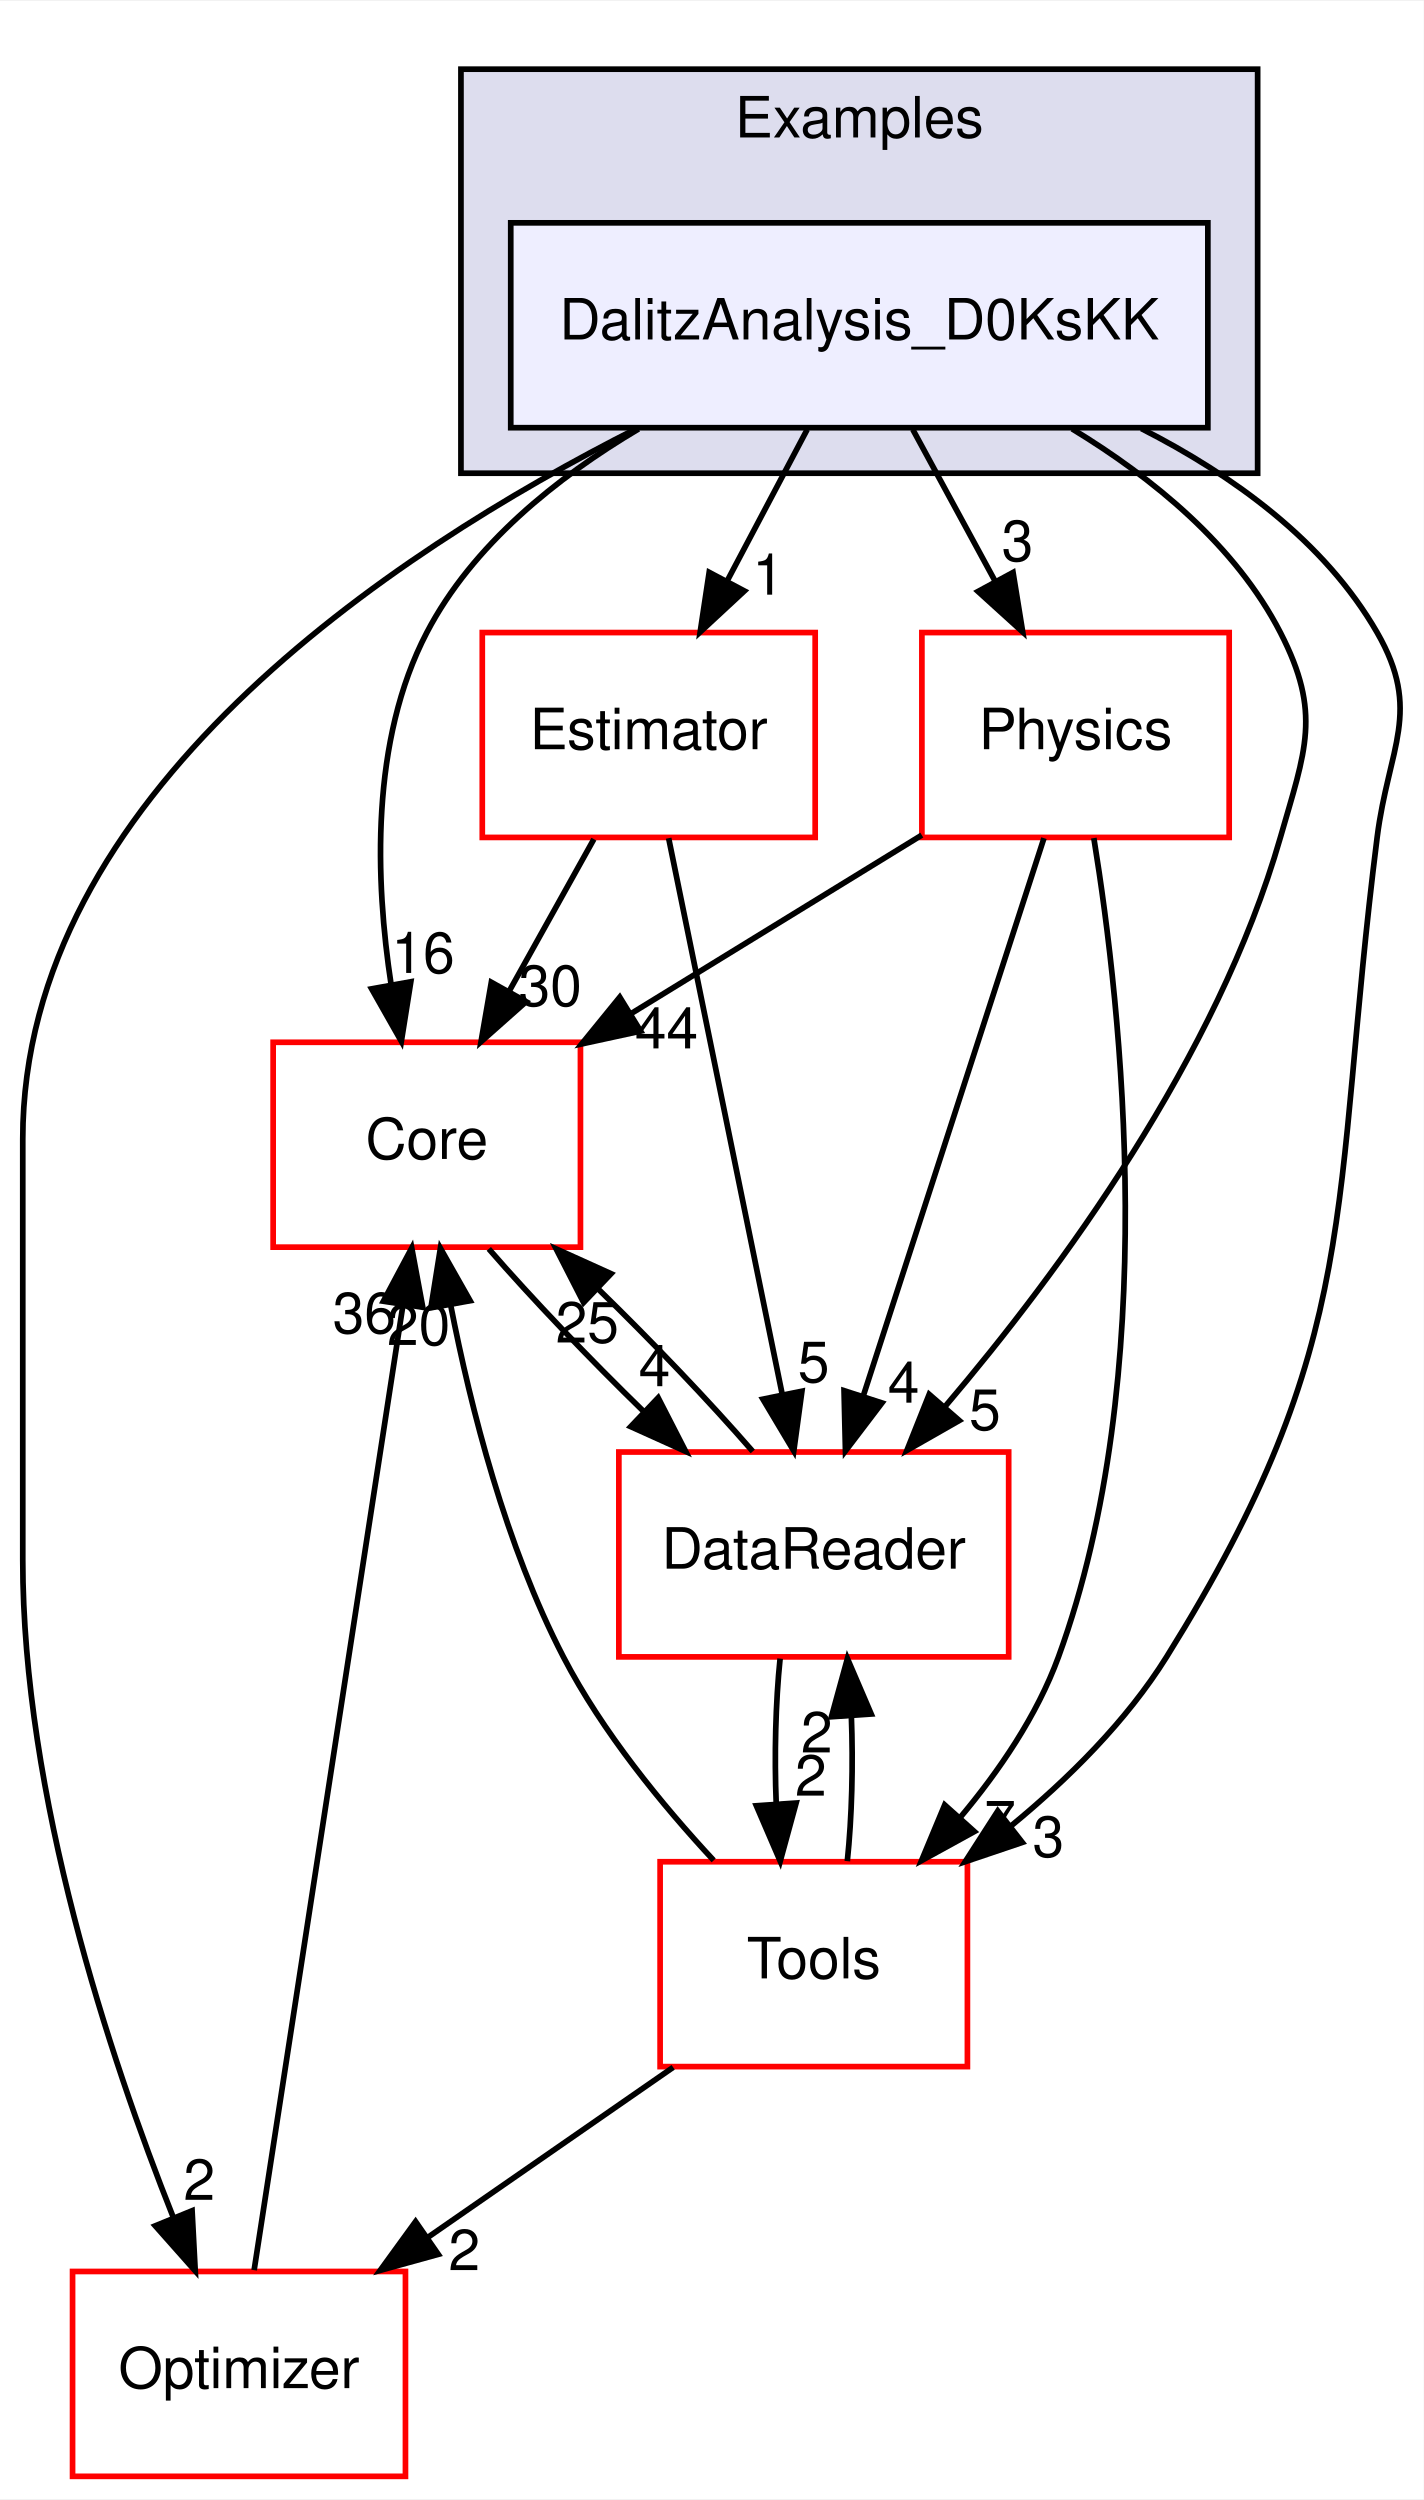
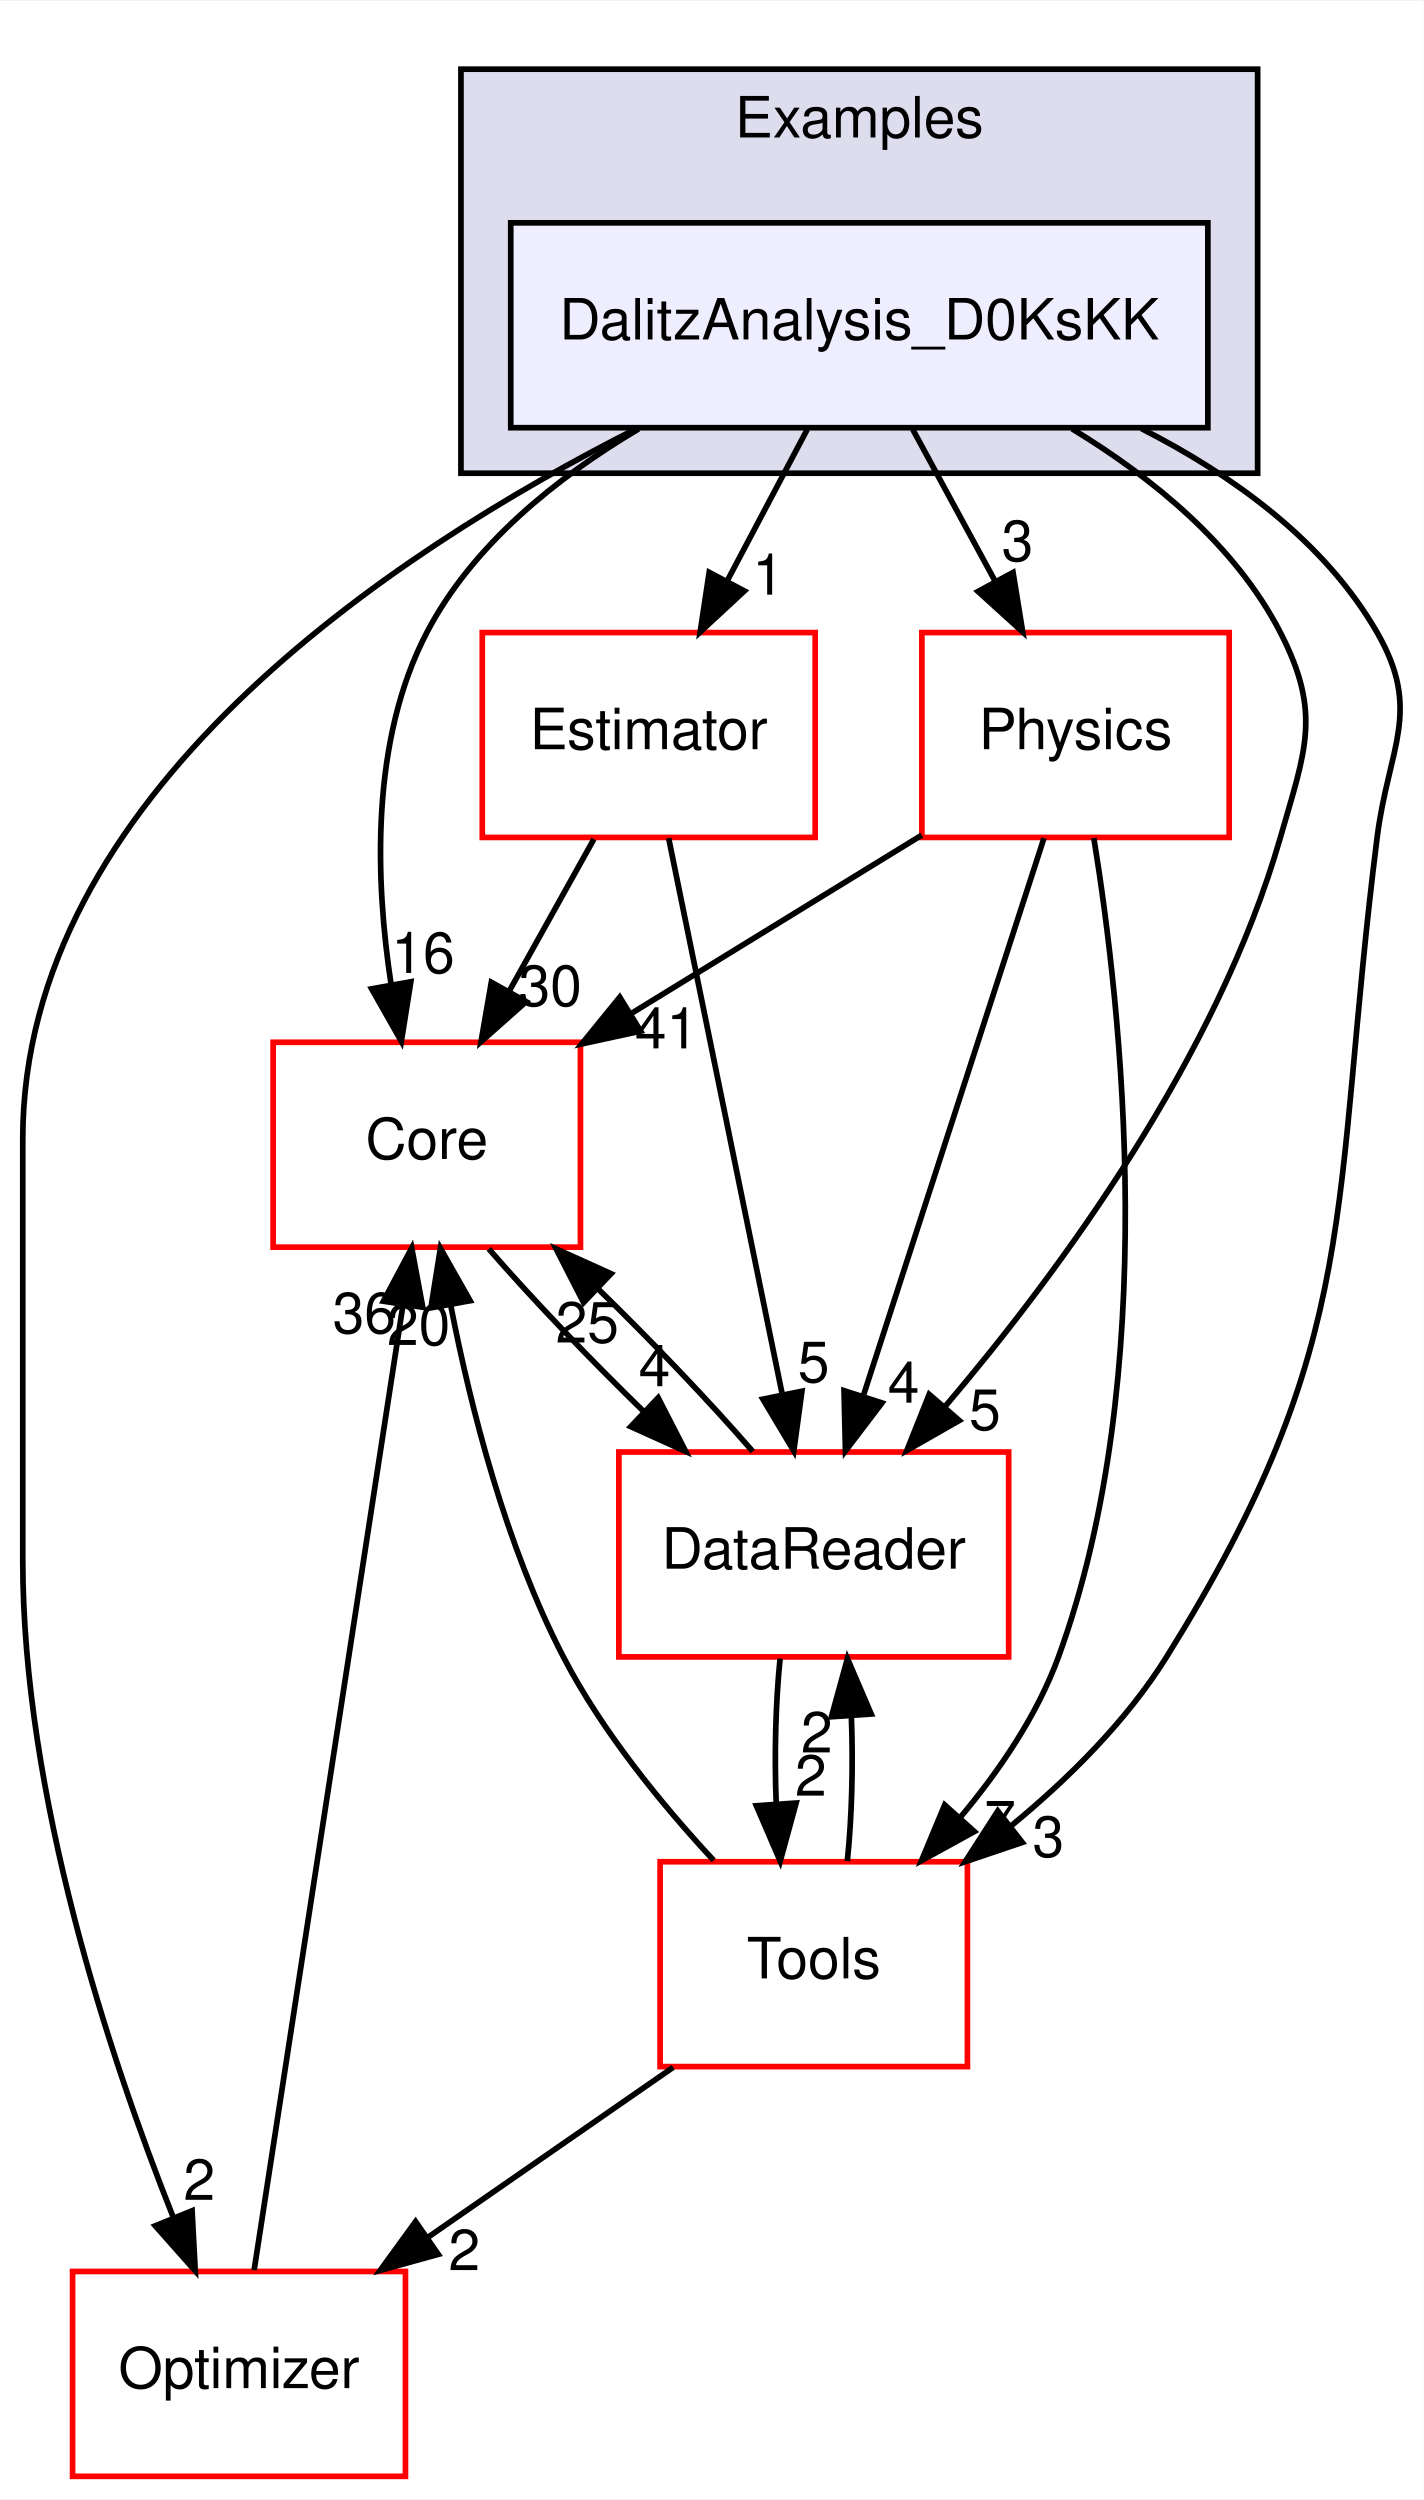
<svg xmlns="http://www.w3.org/2000/svg" xmlns:xlink="http://www.w3.org/1999/xlink" width="250pt" height="439pt" viewBox="0.00 0.00 250.18 439.00">
  <g id="graph0" class="graph" transform="scale(1 1) rotate(0) translate(4 435)">
    <polygon fill="white" stroke="none" points="-4,4 -4,-435 246.177,-435 246.177,4 -4,4" />
    <g id="clust1" class="cluster">
      <g id="a_clust1">
        <a xlink:href="dir_d3797818b93279c559ab8c66e3e384f0.html" target="_top" xlink:title="Examples">
          <polygon fill="#ddddee" stroke="black" points="77,-352 77,-423 217,-423 217,-352 77,-352" />
          <text text-anchor="middle" x="147" y="-411" font-family="Helvetica,sans-Serif" font-size="10.00">Examples</text>
        </a>
      </g>
    </g>
    <g id="node1" class="node">
      <g id="a_node1">
        <a xlink:href="dir_1acfe491ca5dc872d8e4d4de423ed744.html" target="_top" xlink:title="DalitzAnalysis_D0KsKK">
          <polygon fill="#eeeeff" stroke="black" points="208.25,-396 85.75,-396 85.75,-360 208.25,-360 208.25,-396" />
          <text text-anchor="middle" x="147" y="-375.5" font-family="Helvetica,sans-Serif" font-size="10.00">DalitzAnalysis_D0KsKK</text>
        </a>
      </g>
    </g>
    <g id="node2" class="node">
      <g id="a_node2">
        <a xlink:href="dir_6affbc29315b2bcc3e87f973c15f2971.html" target="_top" xlink:title="Core">
          <polygon fill="white" stroke="red" points="98,-252 44,-252 44,-216 98,-216 98,-252" />
          <text text-anchor="middle" x="71" y="-231.5" font-family="Helvetica,sans-Serif" font-size="10.00">Core</text>
        </a>
      </g>
    </g>
    <g id="edge2" class="edge">
      <path fill="none" stroke="black" d="M108.224,-359.783C93.819,-351.242 79.037,-339.402 71,-324 61.095,-305.017 61.913,-280.507 64.748,-262.016" />
      <polygon fill="black" stroke="black" points="68.192,-262.638 66.529,-252.174 61.304,-261.391 68.192,-262.638" />
      <g id="a_edge2-headlabel">
        <a xlink:href="dir_000014_000001.html" target="_top" xlink:title="16">
          <text text-anchor="middle" x="70.346" y="-264.181" font-family="Helvetica,sans-Serif" font-size="10.00">16</text>
        </a>
      </g>
    </g>
    <g id="node3" class="node">
      <g id="a_node3">
        <a xlink:href="dir_07a2f2f9ac9dcc8572e29d5eac3ef8e4.html" target="_top" xlink:title="DataReader">
          <polygon fill="white" stroke="red" points="173.25,-180 104.75,-180 104.75,-144 173.25,-144 173.25,-180" />
          <text text-anchor="middle" x="139" y="-159.5" font-family="Helvetica,sans-Serif" font-size="10.00">DataReader</text>
        </a>
      </g>
    </g>
    <g id="edge3" class="edge">
      <path fill="none" stroke="black" d="M184.391,-359.798C198.544,-351.203 213.128,-339.321 221,-324 228.312,-309.769 225.411,-303.38 221,-288 209.927,-249.391 182.276,-211.783 162.137,-188.073" />
      <polygon fill="black" stroke="black" points="164.569,-185.537 155.366,-180.288 159.287,-190.13 164.569,-185.537" />
      <g id="a_edge3-headlabel">
        <a xlink:href="dir_000014_000003.html" target="_top" xlink:title="5">
          <text text-anchor="middle" x="169.071" y="-183.886" font-family="Helvetica,sans-Serif" font-size="10.00">5</text>
        </a>
      </g>
    </g>
    <g id="node4" class="node">
      <g id="a_node4">
        <a xlink:href="dir_07de378ed9486553e64ea14149656b37.html" target="_top" xlink:title="Tools">
          <polygon fill="white" stroke="red" points="166,-108 112,-108 112,-72 166,-72 166,-108" />
          <text text-anchor="middle" x="139" y="-87.5" font-family="Helvetica,sans-Serif" font-size="10.00">Tools</text>
        </a>
      </g>
    </g>
    <g id="edge4" class="edge">
      <path fill="none" stroke="black" d="M196.562,-359.846C212.692,-351.636 228.798,-340.009 238,-324 245.974,-310.128 240.007,-303.874 238,-288 229.712,-222.443 235.96,-200.073 201,-144 193.965,-132.717 183.75,-122.58 173.633,-114.267" />
      <polygon fill="black" stroke="black" points="175.642,-111.395 165.604,-108.004 171.336,-116.915 175.642,-111.395" />
      <g id="a_edge4-headlabel">
-         <a xlink:href="dir_000014_000030.html" target="_top" xlink:title="3">
+         <a xlink:href="dir_000014_000029.html" target="_top" xlink:title="3">
          <text text-anchor="middle" x="180.222" y="-108.867" font-family="Helvetica,sans-Serif" font-size="10.00">3</text>
        </a>
      </g>
    </g>
    <g id="node5" class="node">
      <g id="a_node5">
        <a xlink:href="dir_3ed12ba79a1160ca9b085eca52cedfd6.html" target="_top" xlink:title="Estimator">
          <polygon fill="white" stroke="red" points="139.25,-324 80.75,-324 80.75,-288 139.25,-288 139.25,-324" />
          <text text-anchor="middle" x="110" y="-303.5" font-family="Helvetica,sans-Serif" font-size="10.00">Estimator</text>
        </a>
      </g>
    </g>
    <g id="edge5" class="edge">
      <path fill="none" stroke="black" d="M137.854,-359.697C133.597,-351.644 128.444,-341.894 123.734,-332.982" />
      <polygon fill="black" stroke="black" points="126.808,-331.31 119.041,-324.104 120.62,-334.581 126.808,-331.31" />
      <g id="a_edge5-headlabel">
        <a xlink:href="dir_000014_000007.html" target="_top" xlink:title="1">
          <text text-anchor="middle" x="130.998" y="-330.661" font-family="Helvetica,sans-Serif" font-size="10.00">1</text>
        </a>
      </g>
    </g>
    <g id="node6" class="node">
      <g id="a_node6">
        <a xlink:href="dir_e70d8e706843d7578727bdcd4ddb658f.html" target="_top" xlink:title="Optimizer">
          <polygon fill="white" stroke="red" points="67.25,-36 8.75,-36 8.75,-0 67.25,-0 67.25,-36" />
          <text text-anchor="middle" x="38" y="-15.5" font-family="Helvetica,sans-Serif" font-size="10.00">Optimizer</text>
        </a>
      </g>
    </g>
    <g id="edge6" class="edge">
      <path fill="none" stroke="black" d="M107.993,-359.919C64.443,-337.896 0,-295.144 0,-235 0,-235 0,-235 0,-161 0,-119.633 15.235,-73.722 26.412,-45.605" />
      <polygon fill="black" stroke="black" points="29.756,-46.673 30.31,-36.093 23.279,-44.019 29.756,-46.673" />
      <g id="a_edge6-headlabel">
        <a xlink:href="dir_000014_000020.html" target="_top" xlink:title="2">
          <text text-anchor="middle" x="31.02" y="-48.576" font-family="Helvetica,sans-Serif" font-size="10.00">2</text>
        </a>
      </g>
    </g>
    <g id="node7" class="node">
      <g id="a_node7">
        <a xlink:href="dir_b3db74a047a522c1bb2757e17a1c93c2.html" target="_top" xlink:title="Physics">
          <polygon fill="white" stroke="red" points="212,-324 158,-324 158,-288 212,-288 212,-324" />
          <text text-anchor="middle" x="185" y="-303.5" font-family="Helvetica,sans-Serif" font-size="10.00">Physics</text>
        </a>
      </g>
    </g>
    <g id="edge7" class="edge">
      <path fill="none" stroke="black" d="M156.393,-359.697C160.765,-351.644 166.057,-341.894 170.895,-332.982" />
      <polygon fill="black" stroke="black" points="174.02,-334.563 175.715,-324.104 167.868,-331.223 174.02,-334.563" />
      <g id="a_edge7-headlabel">
        <a xlink:href="dir_000014_000024.html" target="_top" xlink:title="3">
          <text text-anchor="middle" x="174.8" y="-336.576" font-family="Helvetica,sans-Serif" font-size="10.00">3</text>
        </a>
      </g>
    </g>
    <g id="edge1" class="edge">
      <path fill="none" stroke="black" d="M81.893,-215.697C89.401,-207.05 99.523,-196.449 109.213,-187.027" />
      <polygon fill="black" stroke="black" points="111.657,-189.533 116.489,-180.104 106.832,-184.462 111.657,-189.533" />
      <g id="a_edge1-headlabel">
        <a xlink:href="dir_000001_000003.html" target="_top" xlink:title="4">
          <text text-anchor="middle" x="111.01" y="-191.568" font-family="Helvetica,sans-Serif" font-size="10.00">4</text>
        </a>
      </g>
    </g>
    <g id="edge8" class="edge">
      <path fill="none" stroke="black" d="M128.279,-180.104C120.812,-188.72 110.707,-199.316 101.01,-208.755" />
      <polygon fill="black" stroke="black" points="98.551,-206.265 93.725,-215.697 103.379,-211.333 98.551,-206.265" />
      <g id="a_edge8-headlabel">
        <a xlink:href="dir_000003_000001.html" target="_top" xlink:title="25">
          <text text-anchor="middle" x="99.195" y="-199.229" font-family="Helvetica,sans-Serif" font-size="10.00">25</text>
        </a>
      </g>
    </g>
    <g id="edge9" class="edge">
      <path fill="none" stroke="black" d="M133.084,-143.697C132.289,-135.983 132.062,-126.712 132.405,-118.112" />
      <polygon fill="black" stroke="black" points="135.898,-118.324 133.105,-108.104 128.915,-117.836 135.898,-118.324" />
      <g id="a_edge9-headlabel">
-         <a xlink:href="dir_000003_000030.html" target="_top" xlink:title="2">
+         <a xlink:href="dir_000003_000029.html" target="_top" xlink:title="2">
          <text text-anchor="middle" x="138.48" y="-119.608" font-family="Helvetica,sans-Serif" font-size="10.00">2</text>
        </a>
      </g>
    </g>
    <g id="edge10" class="edge">
      <path fill="none" stroke="black" d="M121.411,-108.24C112.36,-117.988 101.823,-130.834 95,-144 84.905,-163.479 78.739,-187.619 75.19,-205.842" />
      <polygon fill="black" stroke="black" points="71.723,-205.344 73.392,-215.807 78.612,-206.587 71.723,-205.344" />
      <g id="a_edge10-headlabel">
-         <a xlink:href="dir_000030_000001.html" target="_top" xlink:title="20">
+         <a xlink:href="dir_000029_000001.html" target="_top" xlink:title="20">
          <text text-anchor="middle" x="69.567" y="-198.803" font-family="Helvetica,sans-Serif" font-size="10.00">20</text>
        </a>
      </g>
    </g>
    <g id="edge11" class="edge">
      <path fill="none" stroke="black" d="M144.895,-108.104C145.701,-115.791 145.937,-125.054 145.604,-133.665" />
      <polygon fill="black" stroke="black" points="142.109,-133.48 144.916,-143.697 149.092,-133.96 142.109,-133.48" />
      <g id="a_edge11-headlabel">
-         <a xlink:href="dir_000030_000003.html" target="_top" xlink:title="2">
+         <a xlink:href="dir_000029_000003.html" target="_top" xlink:title="2">
          <text text-anchor="middle" x="139.522" y="-127.2" font-family="Helvetica,sans-Serif" font-size="10.00">2</text>
        </a>
      </g>
    </g>
    <g id="edge12" class="edge">
      <path fill="none" stroke="black" d="M114.293,-71.876C101.331,-62.893 85.272,-51.763 71.235,-42.034" />
      <polygon fill="black" stroke="black" points="73.015,-39.01 62.802,-36.19 69.028,-44.763 73.015,-39.01" />
      <g id="a_edge12-headlabel">
-         <a xlink:href="dir_000030_000020.html" target="_top" xlink:title="2">
+         <a xlink:href="dir_000029_000020.html" target="_top" xlink:title="2">
          <text text-anchor="middle" x="77.587" y="-36.224" font-family="Helvetica,sans-Serif" font-size="10.00">2</text>
        </a>
      </g>
    </g>
    <g id="edge13" class="edge">
      <path fill="none" stroke="black" d="M100.36,-287.697C95.873,-279.644 90.441,-269.894 85.476,-260.982" />
      <polygon fill="black" stroke="black" points="88.454,-259.137 80.53,-252.104 82.339,-262.544 88.454,-259.137" />
      <g id="a_edge13-headlabel">
        <a xlink:href="dir_000007_000001.html" target="_top" xlink:title="30">
          <text text-anchor="middle" x="92.684" y="-258.395" font-family="Helvetica,sans-Serif" font-size="10.00">30</text>
        </a>
      </g>
    </g>
    <g id="edge14" class="edge">
      <path fill="none" stroke="black" d="M113.498,-287.871C118.462,-263.564 127.6,-218.819 133.483,-190.013" />
      <polygon fill="black" stroke="black" points="136.918,-190.687 135.49,-180.189 130.059,-189.287 136.918,-190.687" />
      <g id="a_edge14-headlabel">
        <a xlink:href="dir_000007_000003.html" target="_top" xlink:title="5">
          <text text-anchor="middle" x="138.98" y="-192.277" font-family="Helvetica,sans-Serif" font-size="10.00">5</text>
        </a>
      </g>
    </g>
    <g id="edge15" class="edge">
      <path fill="none" stroke="black" d="M40.657,-36.233C46.377,-73.324 59.894,-160.981 66.792,-205.712" />
      <polygon fill="black" stroke="black" points="63.372,-206.499 68.355,-215.849 70.29,-205.433 63.372,-206.499" />
      <g id="a_edge15-headlabel">
        <a xlink:href="dir_000020_000001.html" target="_top" xlink:title="36">
          <text text-anchor="middle" x="60.018" y="-200.88" font-family="Helvetica,sans-Serif" font-size="10.00">36</text>
        </a>
      </g>
    </g>
    <g id="edge16" class="edge">
      <path fill="none" stroke="black" d="M157.984,-288.411C142.762,-279.064 123.551,-267.268 107.058,-257.141" />
      <polygon fill="black" stroke="black" points="108.571,-253.963 98.218,-251.713 104.908,-259.928 108.571,-253.963" />
      <g id="a_edge16-headlabel">
-         <a xlink:href="dir_000024_000001.html" target="_top" xlink:title="44">
-           <text text-anchor="middle" x="113.12" y="-250.924" font-family="Helvetica,sans-Serif" font-size="10.00">44</text>
+         <a xlink:href="dir_000024_000001.html" target="_top" xlink:title="41">
+           <text text-anchor="middle" x="113.12" y="-250.924" font-family="Helvetica,sans-Serif" font-size="10.00">41</text>
        </a>
      </g>
    </g>
    <g id="edge17" class="edge">
      <path fill="none" stroke="black" d="M179.451,-287.871C171.577,-263.564 157.082,-218.819 147.751,-190.013" />
      <polygon fill="black" stroke="black" points="150.98,-188.624 144.568,-180.189 144.321,-190.781 150.98,-188.624" />
      <g id="a_edge17-headlabel">
        <a xlink:href="dir_000024_000003.html" target="_top" xlink:title="4">
          <text text-anchor="middle" x="154.789" y="-188.669" font-family="Helvetica,sans-Serif" font-size="10.00">4</text>
        </a>
      </g>
    </g>
    <g id="edge18" class="edge">
      <path fill="none" stroke="black" d="M188.215,-287.887C193.122,-257.734 200.124,-193.632 182,-144 178.242,-133.71 171.591,-123.94 164.625,-115.656" />
      <polygon fill="black" stroke="black" points="167.219,-113.306 157.935,-108.201 162.009,-117.981 167.219,-113.306" />
      <g id="a_edge18-headlabel">
-         <a xlink:href="dir_000024_000030.html" target="_top" xlink:title="7">
+         <a xlink:href="dir_000024_000029.html" target="_top" xlink:title="7">
          <text text-anchor="middle" x="171.733" y="-111.585" font-family="Helvetica,sans-Serif" font-size="10.00">7</text>
        </a>
      </g>
    </g>
  </g>
</svg>
